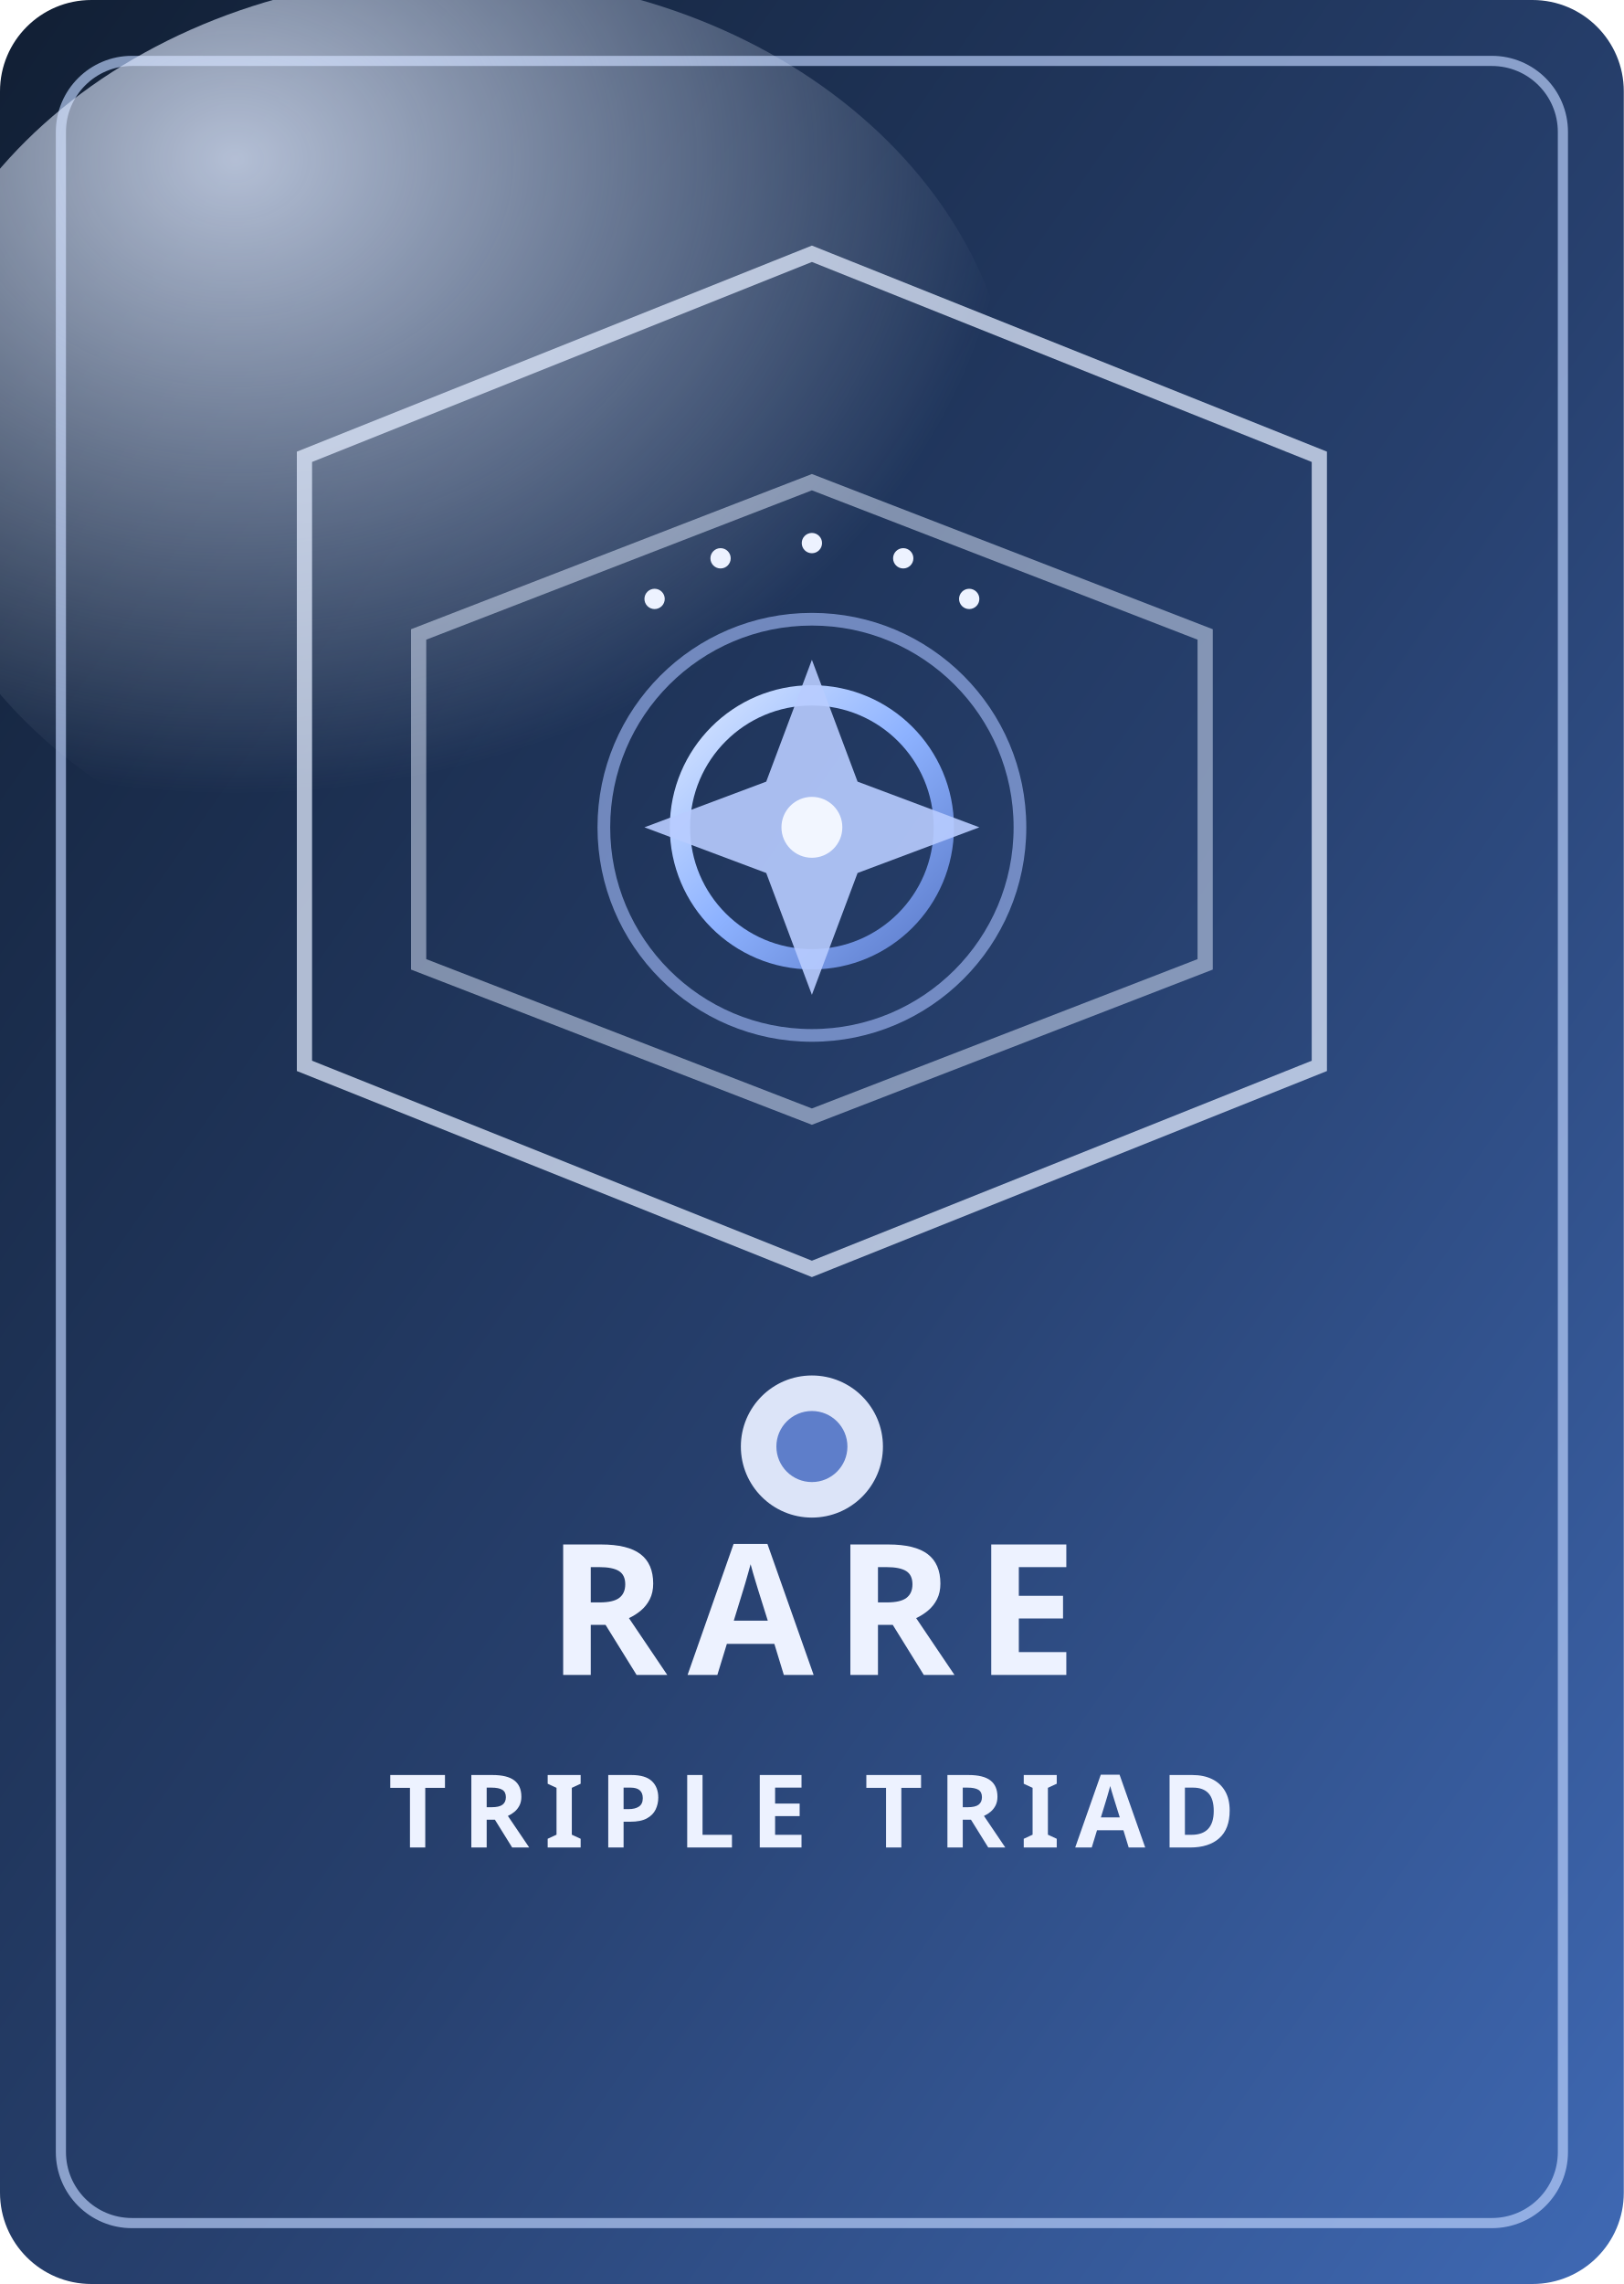
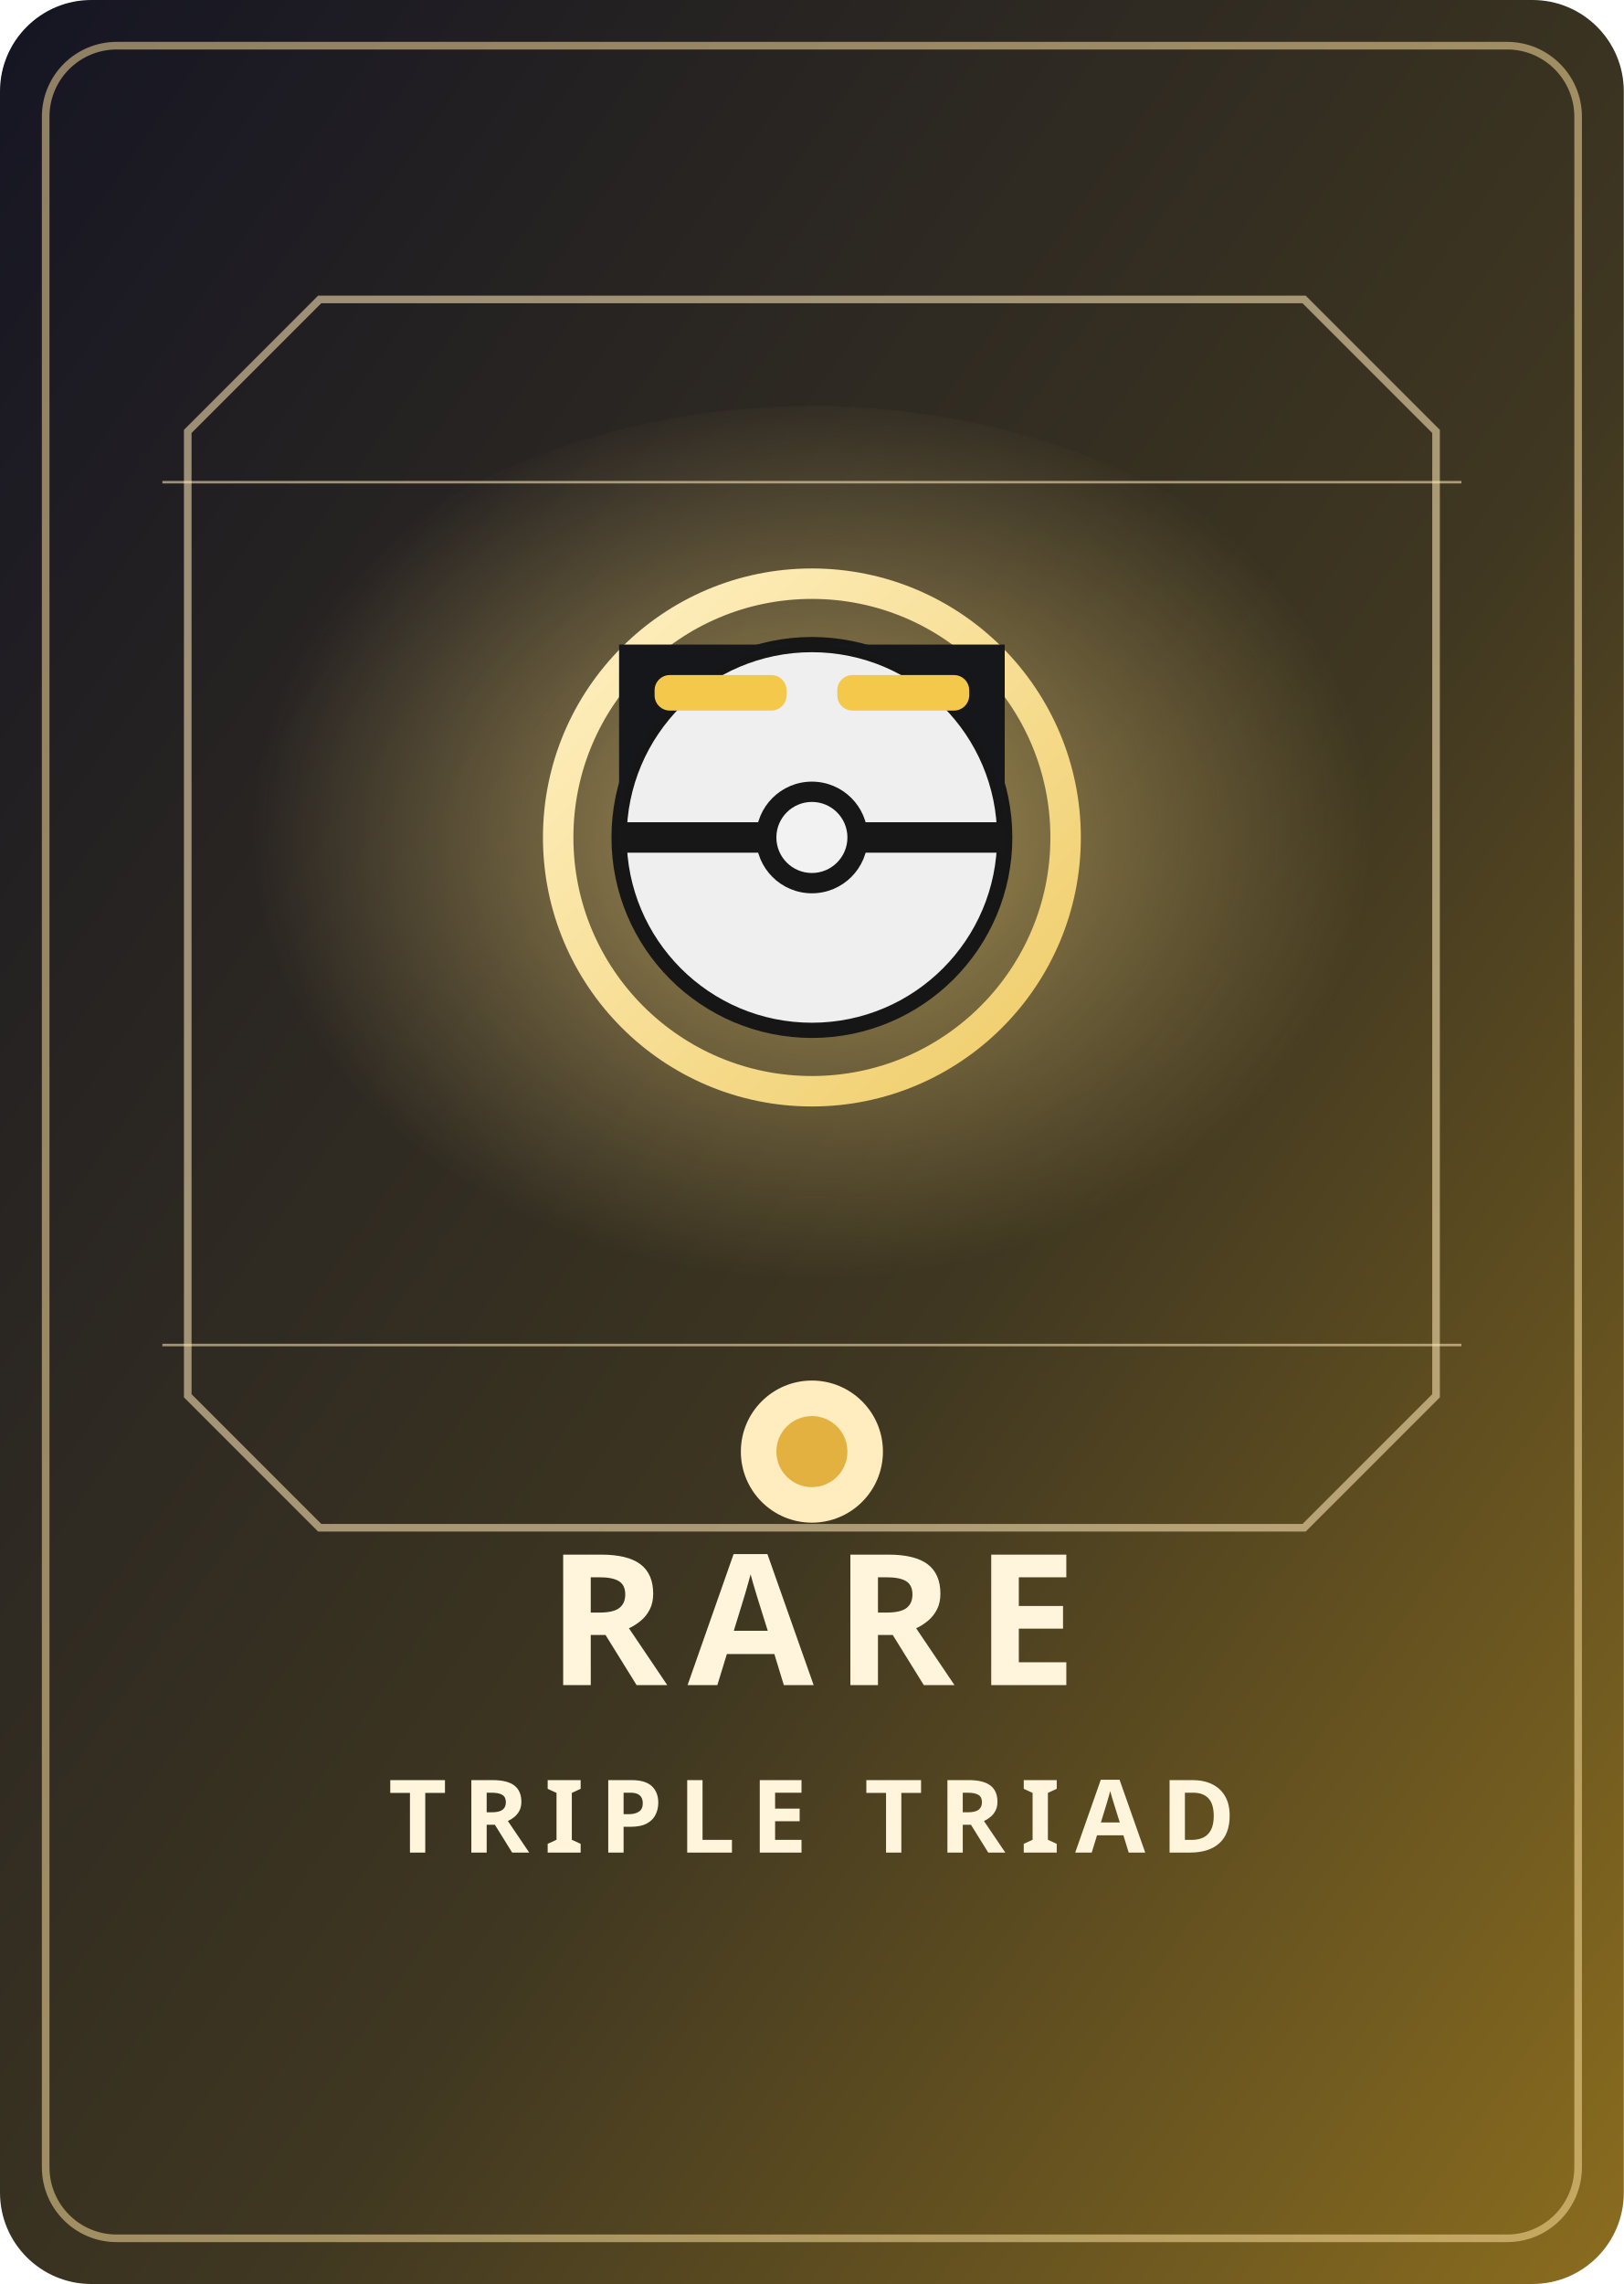
<svg xmlns="http://www.w3.org/2000/svg" width="640" height="900" viewBox="0 0 640 900" role="img" aria-labelledby="title desc">
  <defs>
    <linearGradient id="bg" x1="0" y1="0" x2="1" y2="1">
-       <stop offset="0%" stop-color="#111f34" />
-       <stop offset="55%" stop-color="#27406e" />
-       <stop offset="100%" stop-color="#3f69b4" />
+       <stop offset="0%" stop-color="#151523" />
+       <stop offset="58%" stop-color="#3f3721" />
+       <stop offset="100%" stop-color="#8b6d1f" />
    </linearGradient>
    <linearGradient id="foil" x1="0" y1="0" x2="1" y2="1">
-       <stop offset="0%" stop-color="#d9e7ff" />
-       <stop offset="50%" stop-color="#8db2ff" />
-       <stop offset="100%" stop-color="#5a79c8" />
+       <stop offset="0%" stop-color="#fff1c4" />
+       <stop offset="100%" stop-color="#efcc67" />
    </linearGradient>
-     <radialGradient id="shine" cx="30%" cy="20%" r="70%">
-       <stop offset="0%" stop-color="#e0eaff" stop-opacity="0.78" />
-       <stop offset="100%" stop-color="#e0eaff" stop-opacity="0" />
+     <radialGradient id="glow" cx="50%" cy="42%" r="44%">
+       <stop offset="0%" stop-color="#ffde80" stop-opacity="0.58" />
+       <stop offset="100%" stop-color="#ffde80" stop-opacity="0" />
    </radialGradient>
  </defs>
  <rect x="0" y="0" width="640" height="900" rx="36" fill="url(#bg)" />
-   <rect x="24" y="24" width="592" height="852" rx="28" fill="none" stroke="#bfd4ff" stroke-opacity="0.66" stroke-width="4" />
-   <ellipse cx="180" cy="170" rx="220" ry="180" fill="url(#shine)" />
-   <g fill="none" stroke="#e3ecff" stroke-opacity="0.74" stroke-width="6">
-     <path d="M120 180 L320 100 L520 180 L520 420 L320 500 L120 420 Z" />
-     <path d="M165 250 L320 190 L475 250 L475 380 L320 440 L165 380 Z" stroke-opacity="0.5" />
+   <rect x="18" y="18" width="604" height="864" rx="28" fill="none" stroke="#ffe39f" stroke-opacity="0.52" stroke-width="3" />
+   <ellipse cx="320" cy="360" rx="250" ry="200" fill="url(#glow)" />
+   <g stroke="#ffe8b8" stroke-opacity="0.56" fill="none">
+     <path d="M64 190 L576 190" />
+     <path d="M64 530 L576 530" />
+     <path d="M126 118 L514 118 L566 170 L566 550 L514 602 L126 602 L74 550 L74 170 Z" stroke-width="3" />
  </g>
-   <g transform="translate(320 326)">
-     <circle r="82" fill="none" stroke="#a7c0ff" stroke-opacity="0.6" stroke-width="5" />
-     <circle r="52" fill="none" stroke="url(#foil)" stroke-width="8" />
-     <path d="M0 -66 L18 -18 L66 0 L18 18 L0 66 L-18 18 L-66 0 L-18 -18 Z" fill="#b8ccff" fill-opacity="0.9" />
-     <circle r="12" fill="#f2f6ff" />
+   <g transform="translate(320 330)">
+     <circle r="100" fill="none" stroke="url(#foil)" stroke-width="12" />
+     <circle r="76" fill="#efefef" stroke="#161616" stroke-width="6" />
+     <path d="M-76 0 A76 76 0 0 1 76 0 L76 -76 L-76 -76 Z" fill="#16171b" />
+     <rect x="-76" y="-6" width="152" height="12" fill="#171717" />
+     <rect x="-62" y="-64" width="52" height="14" rx="6" fill="#f3c84b" />
+     <rect x="10" y="-64" width="52" height="14" rx="6" fill="#f3c84b" />
+     <circle r="22" fill="#171717" />
+     <circle r="14" fill="#f2f2f2" />
  </g>
-   <g fill="#edf2ff">
-     <circle cx="258" cy="236" r="4" />
-     <circle cx="284" cy="220" r="4" />
-     <circle cx="320" cy="214" r="4" />
-     <circle cx="356" cy="220" r="4" />
-     <circle cx="382" cy="236" r="4" />
+   <g fill="#fff4dc" font-family="Rajdhani, sans-serif" text-anchor="middle">
+     <text x="320" y="664" font-size="72" font-weight="700" letter-spacing="8">RARE</text>
+     <text x="320" y="730" font-size="40" font-weight="600" letter-spacing="6">TRIPLE TRIAD</text>
  </g>
-   <g fill="#edf2ff" font-family="Rajdhani, sans-serif" text-anchor="middle">
-     <text x="320" y="660" font-size="72" font-weight="700" letter-spacing="8">RARE</text>
-     <text x="320" y="728" font-size="40" font-weight="600" letter-spacing="6">TRIPLE TRIAD</text>
-   </g>
-   <circle cx="320" cy="570" r="28" fill="#e5ecff" fill-opacity="0.95" />
-   <circle cx="320" cy="570" r="14" fill="#5e7eca" />
+   <circle cx="320" cy="572" r="28" fill="#ffedbf" />
+   <circle cx="320" cy="572" r="14" fill="#e3b140" />
</svg>
